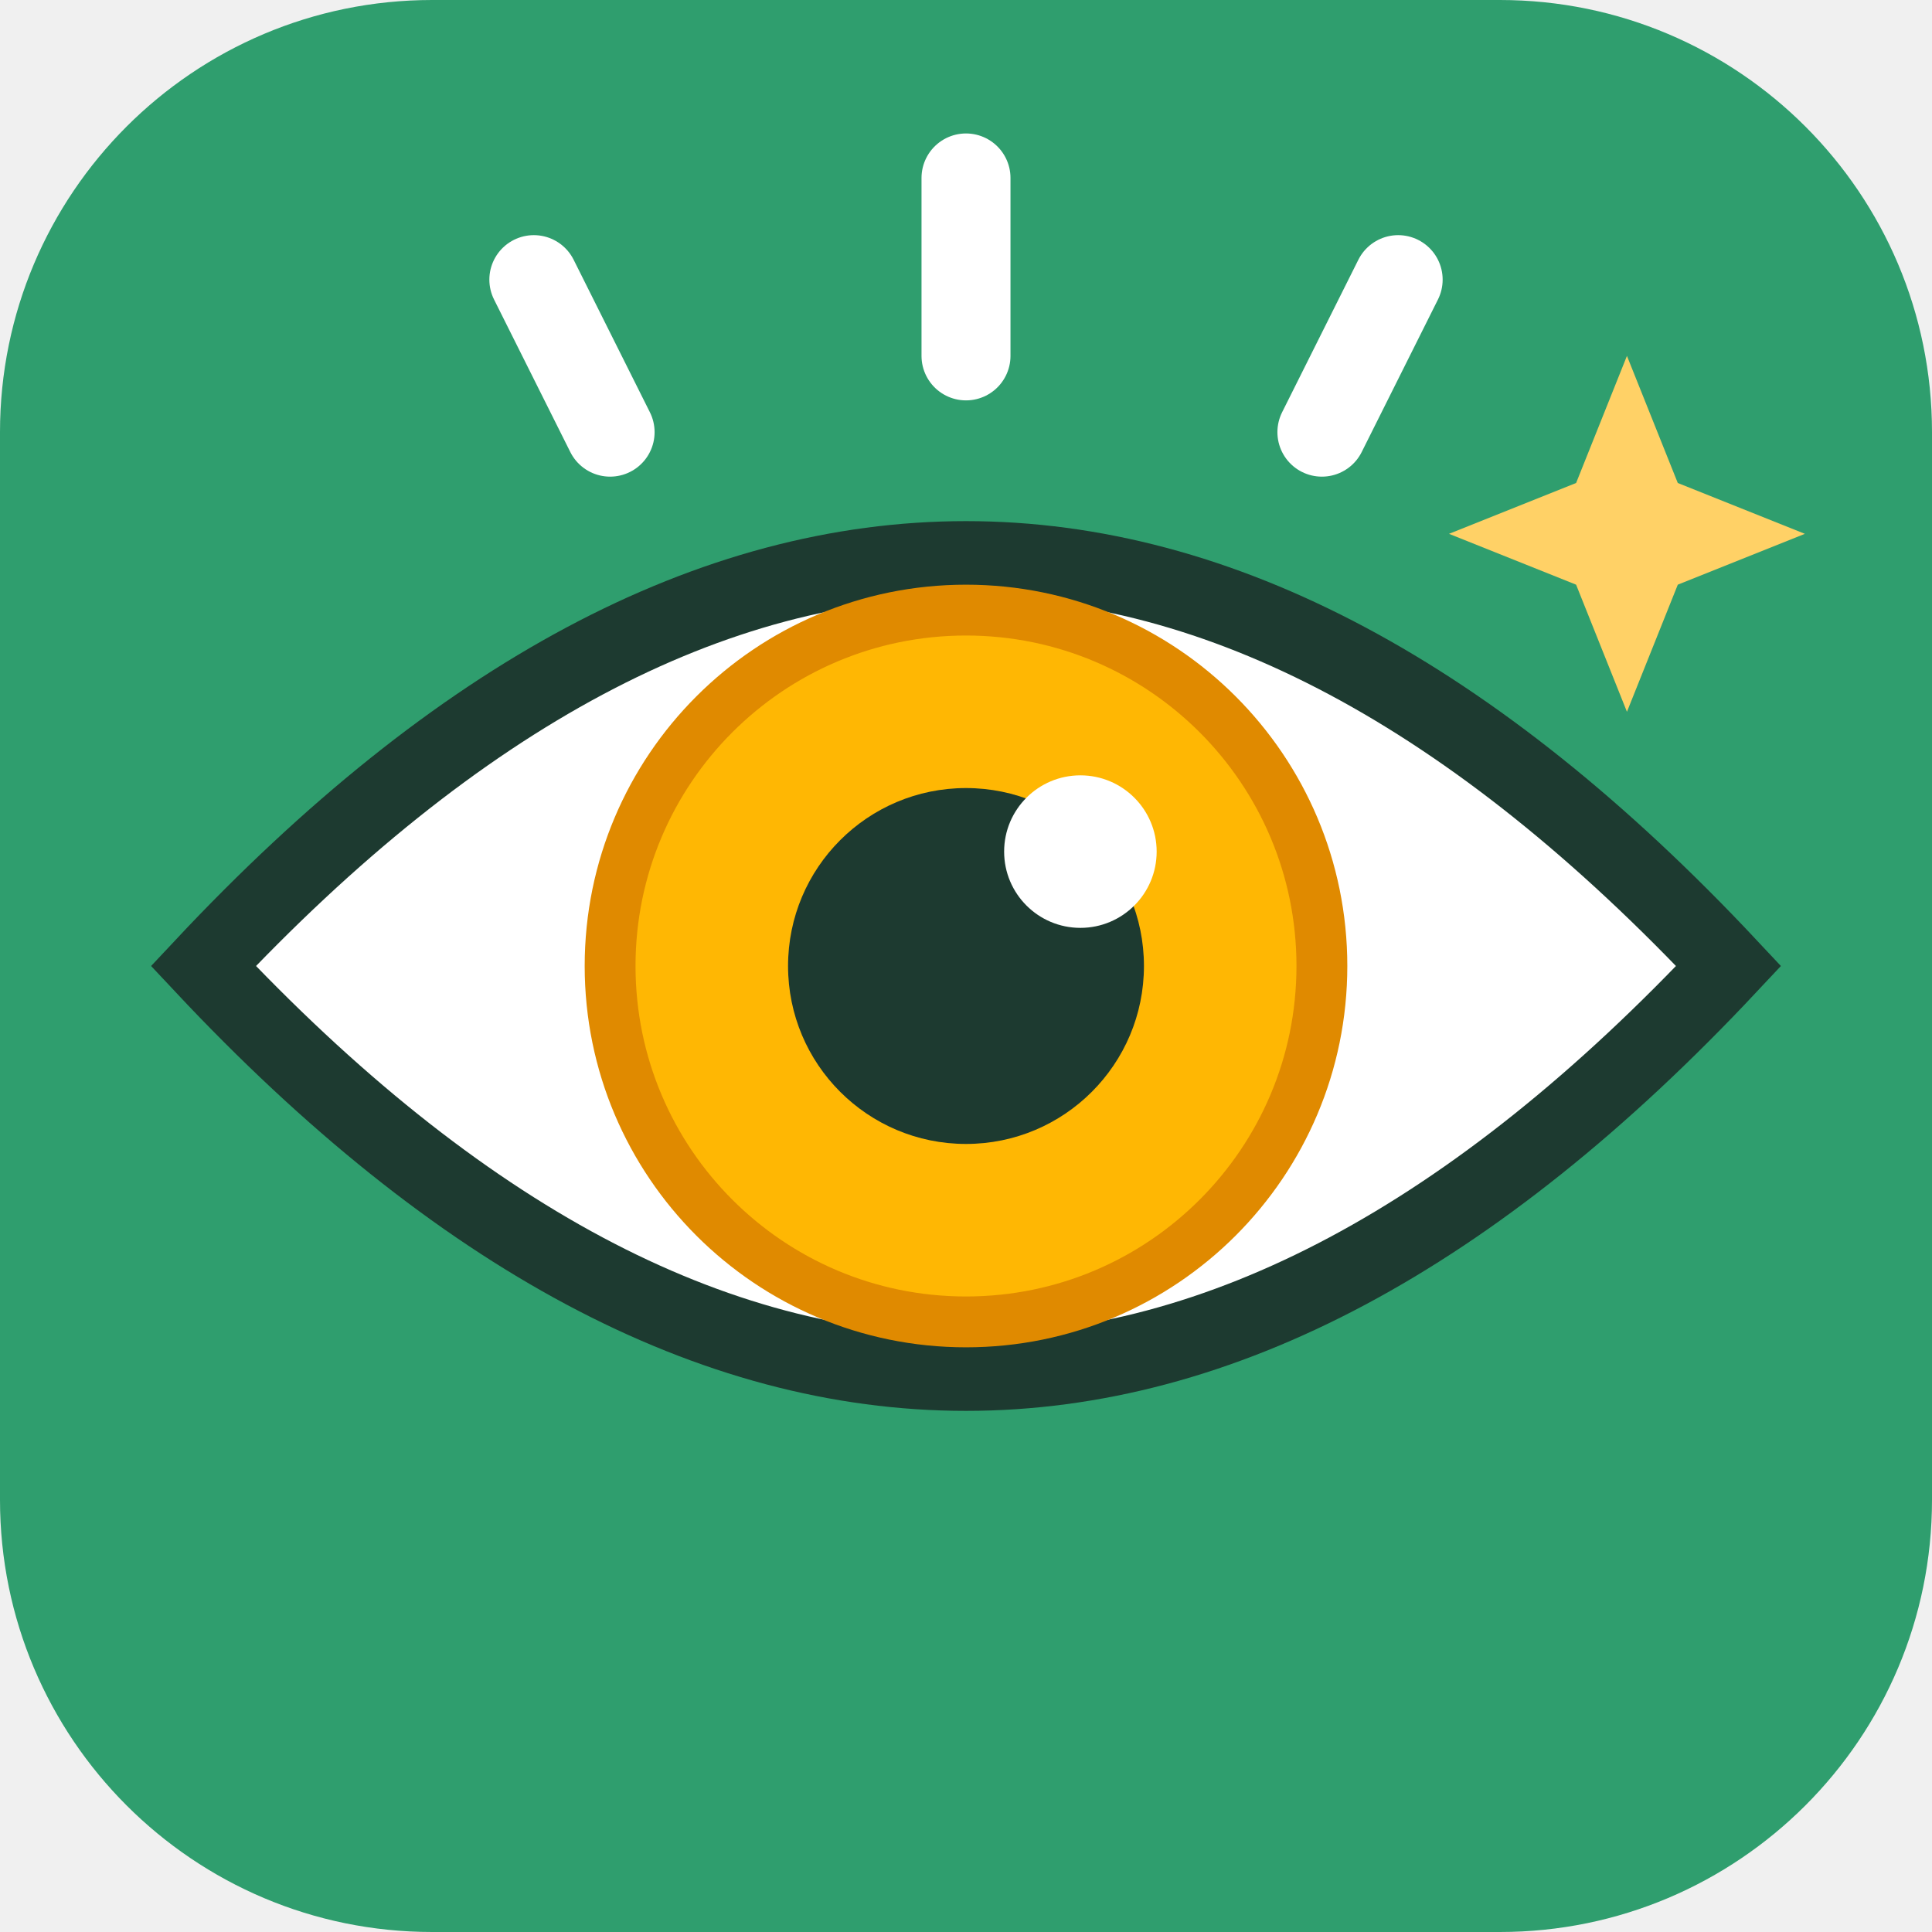
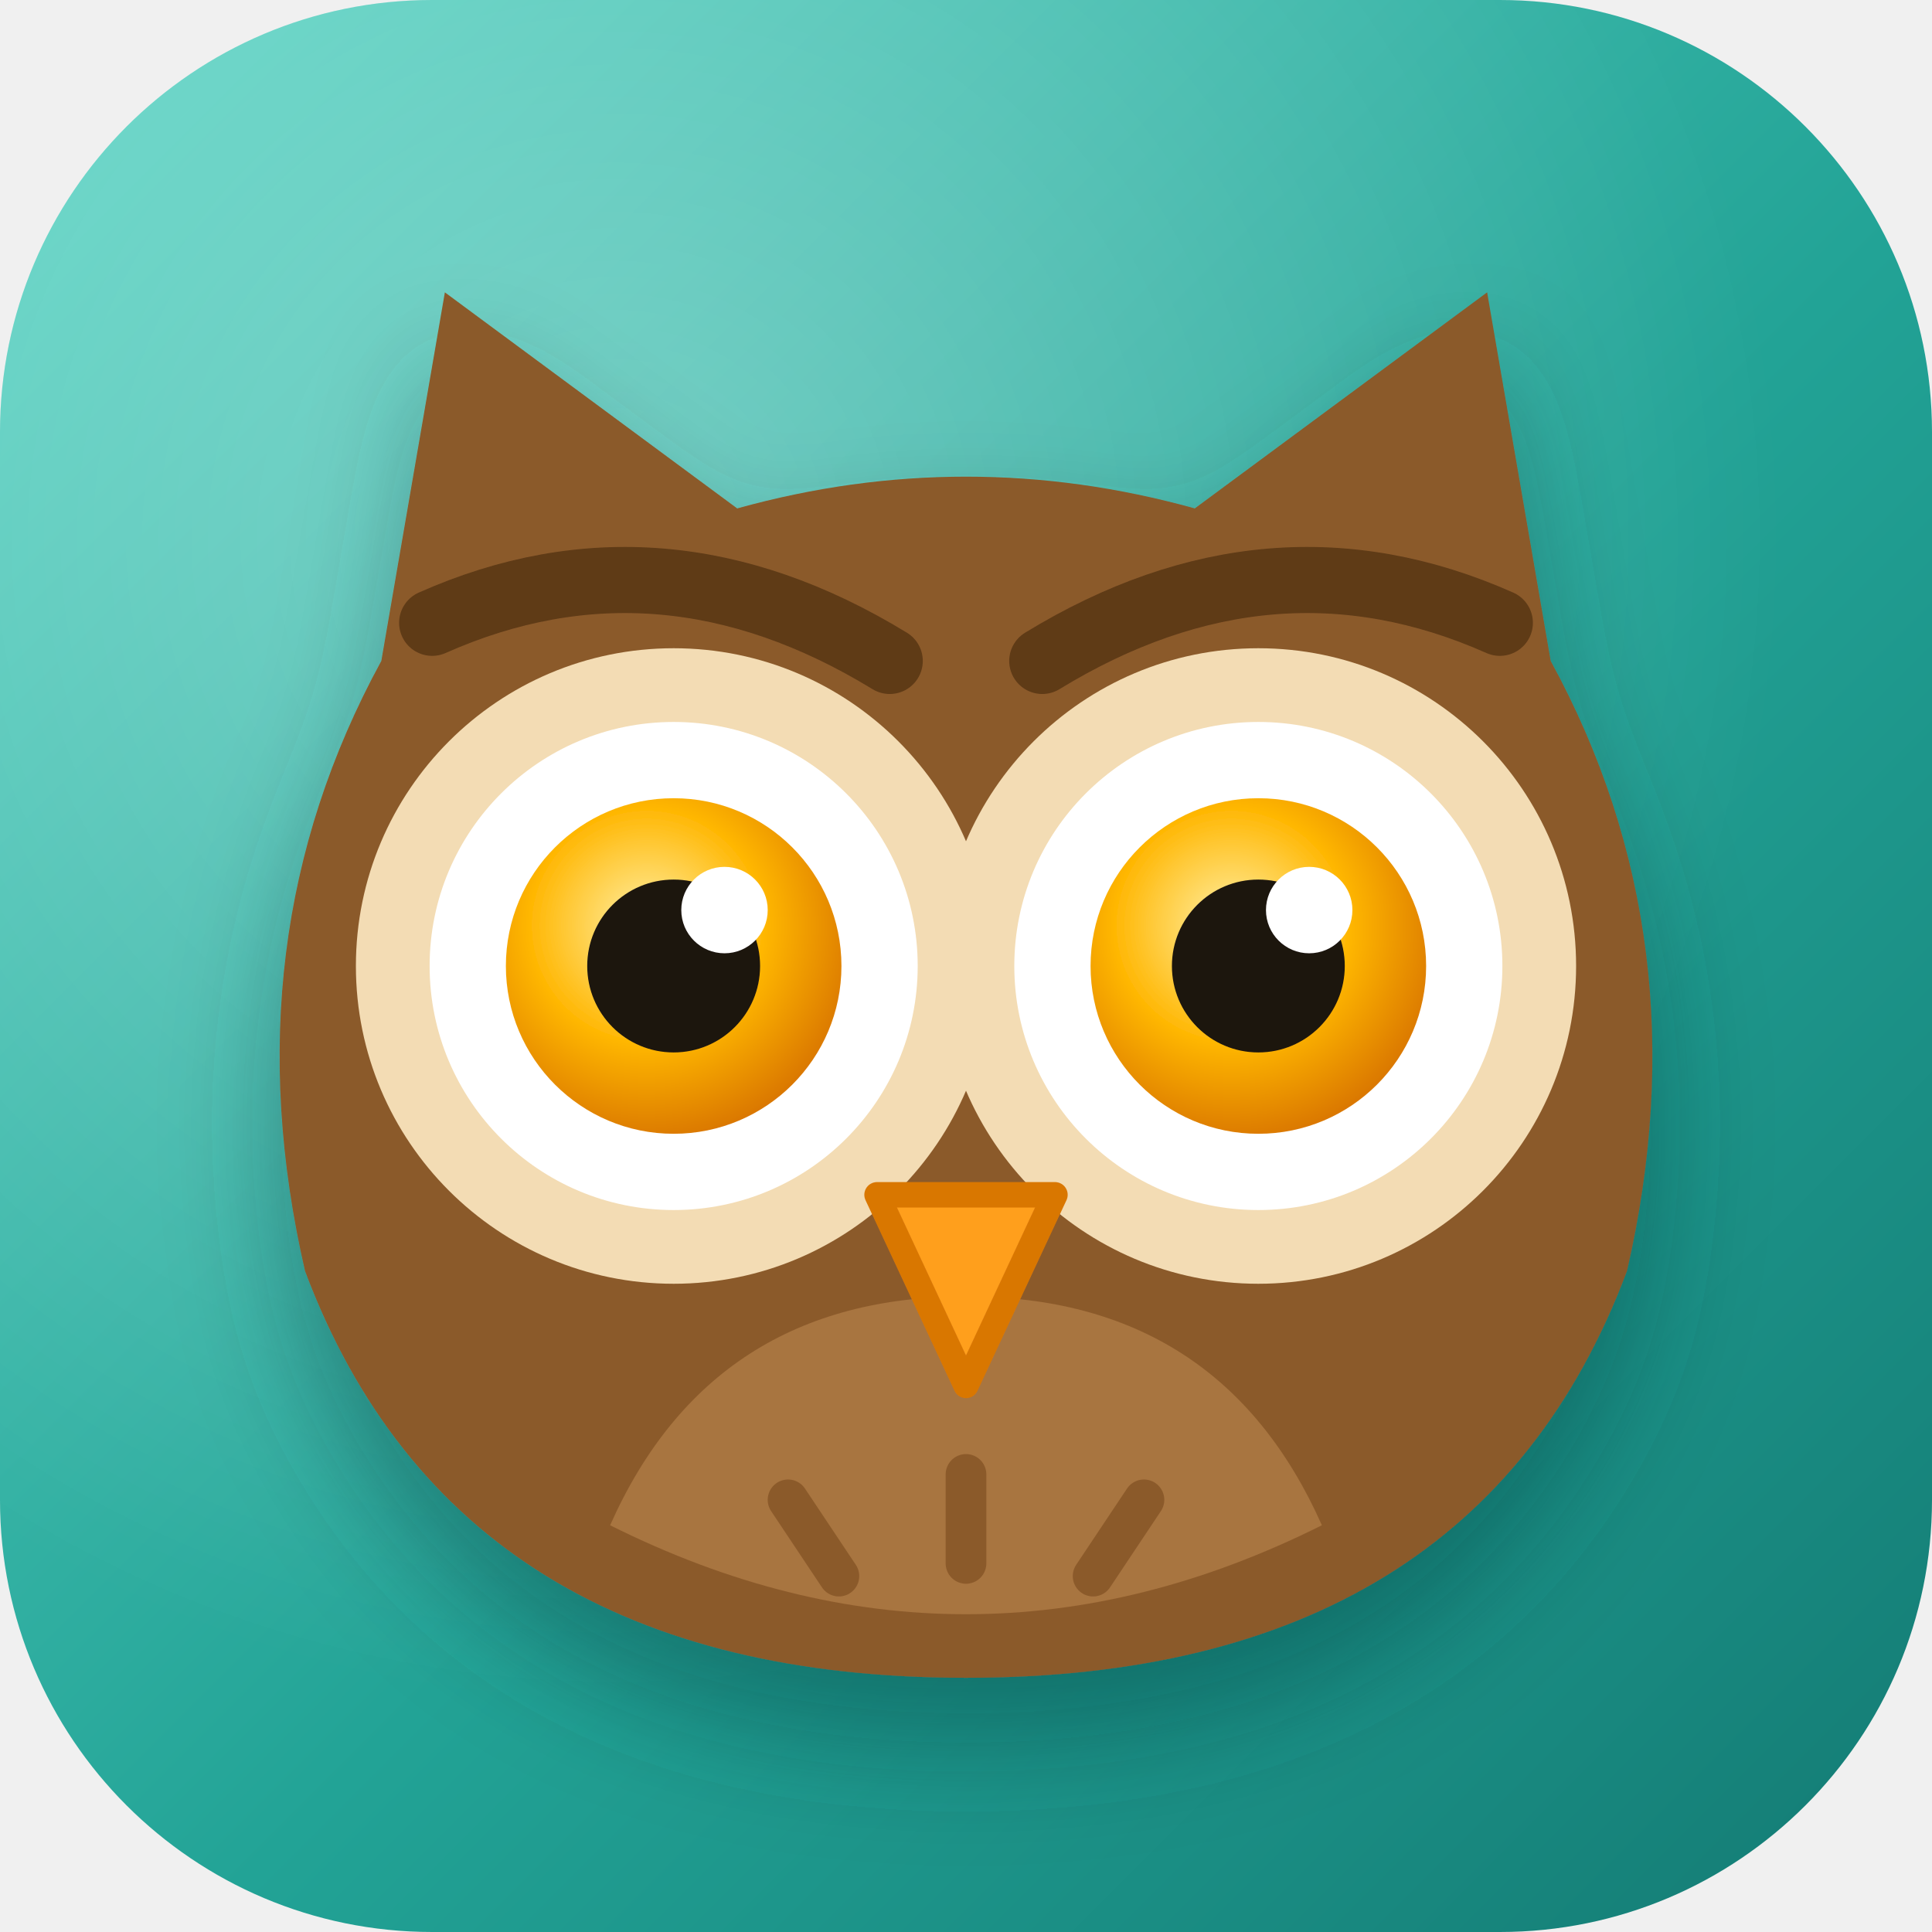
<svg xmlns="http://www.w3.org/2000/svg" width="64" height="64" viewBox="16 16 76 76">
-   <rect x="16" y="16" width="76" height="76" rx="17" fill="#2f9e6e" />
-   <path d="M40 33l-3 -6M54 30v-7M68 33l3 -6" stroke="#ffffff" stroke-width="3.5" stroke-linecap="round" />
-   <path d="M24 54Q54 22 84 54Q54 86 24 54Z" fill="#ffffff" stroke="#1d3a30" stroke-width="3" />
-   <circle cx="54" cy="54" r="14" fill="#ffb703" />
-   <circle cx="54" cy="54" r="14" fill="none" stroke="#e08a00" stroke-width="2" />
-   <circle cx="54" cy="54" r="7" fill="#1d3a30" />
-   <circle cx="58.5" cy="49.5" r="3" fill="#ffffff" />
-   <path d="M80 30l2 5l5 2l-5 2l-2 5l-2 -5l-5 -2l5 -2Z" fill="#ffd166" />
+   <defs>
+     <linearGradient id="bg" x1="0" y1="0" x2="1" y2="1">
+       <stop offset="0" stop-color="#5fd6c6" />
+       <stop offset="0.55" stop-color="#22a396" />
+       <stop offset="1" stop-color="#137a73" />
+     </linearGradient>
+     <radialGradient id="glow" cx="0.32" cy="0.28" r="0.6">
+       <stop offset="0" stop-color="#ffffff" stop-opacity="0.28" />
+       <stop offset="1" stop-color="#ffffff" stop-opacity="0" />
+     </radialGradient>
+   </defs>
+   <rect x="16" y="16" width="76" height="76" rx="17" fill="url(#bg)" />
+   <rect x="16" y="16" width="76" height="76" rx="17" fill="url(#glow)" />
+   <defs>
+     <radialGradient id="iris" cx="0.42" cy="0.38" r="0.7">
+       <stop offset="0" stop-color="#fff0a8" />
+       <stop offset="0.5" stop-color="#ffb703" />
+       <stop offset="1" stop-color="#d36b00" />
+     </radialGradient>
+     <filter id="shadow" x="-20%" y="-20%" width="140%" height="150%">
+       <feDropShadow dx="0" dy="2.6" stdDeviation="2.2" flood-color="#06403c" flood-opacity="0.4" />
+     </filter>
+   </defs>
+   <g filter="url(#shadow)">
+     <path d="M31 42L33.5 27.5L45 36Q54 33.5 63 36L74.5 27.5L77 42Q83 53 80 66Q74 82 54 82Q34 82 28 66Q25 53 31 42Z" fill="#8b5a2b" />
+     <path d="M40 76q14 7 28 0q-4-9-14-9t-14 9Z" fill="#a8743f" />
+     <path d="M47 75l2 3M54 74v3.5M61 75l-2 3" stroke="#8b5a2b" stroke-width="1.6" stroke-linecap="round" />
+     <circle cx="42.5" cy="54" r="12.5" fill="#f3dcb4" />
+     <circle cx="42.5" cy="54" r="9.6" fill="#ffffff" />
+     <circle cx="42.5" cy="54" r="6.6" fill="url(#iris)" />
+     <circle cx="42.5" cy="54" r="3.4" fill="#1b1410" />
+     <circle cx="44.5" cy="51.8" r="1.7" fill="#ffffff" />
+     <circle cx="65.5" cy="54" r="12.5" fill="#f3dcb4" />
+     <circle cx="65.5" cy="54" r="9.6" fill="#ffffff" />
+     <circle cx="65.5" cy="54" r="6.6" fill="url(#iris)" />
+     <circle cx="65.5" cy="54" r="3.4" fill="#1b1410" />
+     <circle cx="67.5" cy="51.8" r="1.7" fill="#ffffff" />
+     <path d="M50.5 63h7L54 70.5Z" fill="#ff9f1c" stroke="#d97706" stroke-width="1" stroke-linejoin="round" />
+     <path d="M33 40.5q9-4 18 1.5M75 40.5q-9-4-18 1.5" fill="none" stroke="#5e3a17" stroke-width="2.6" stroke-linecap="round" />
+   </g>
</svg>
